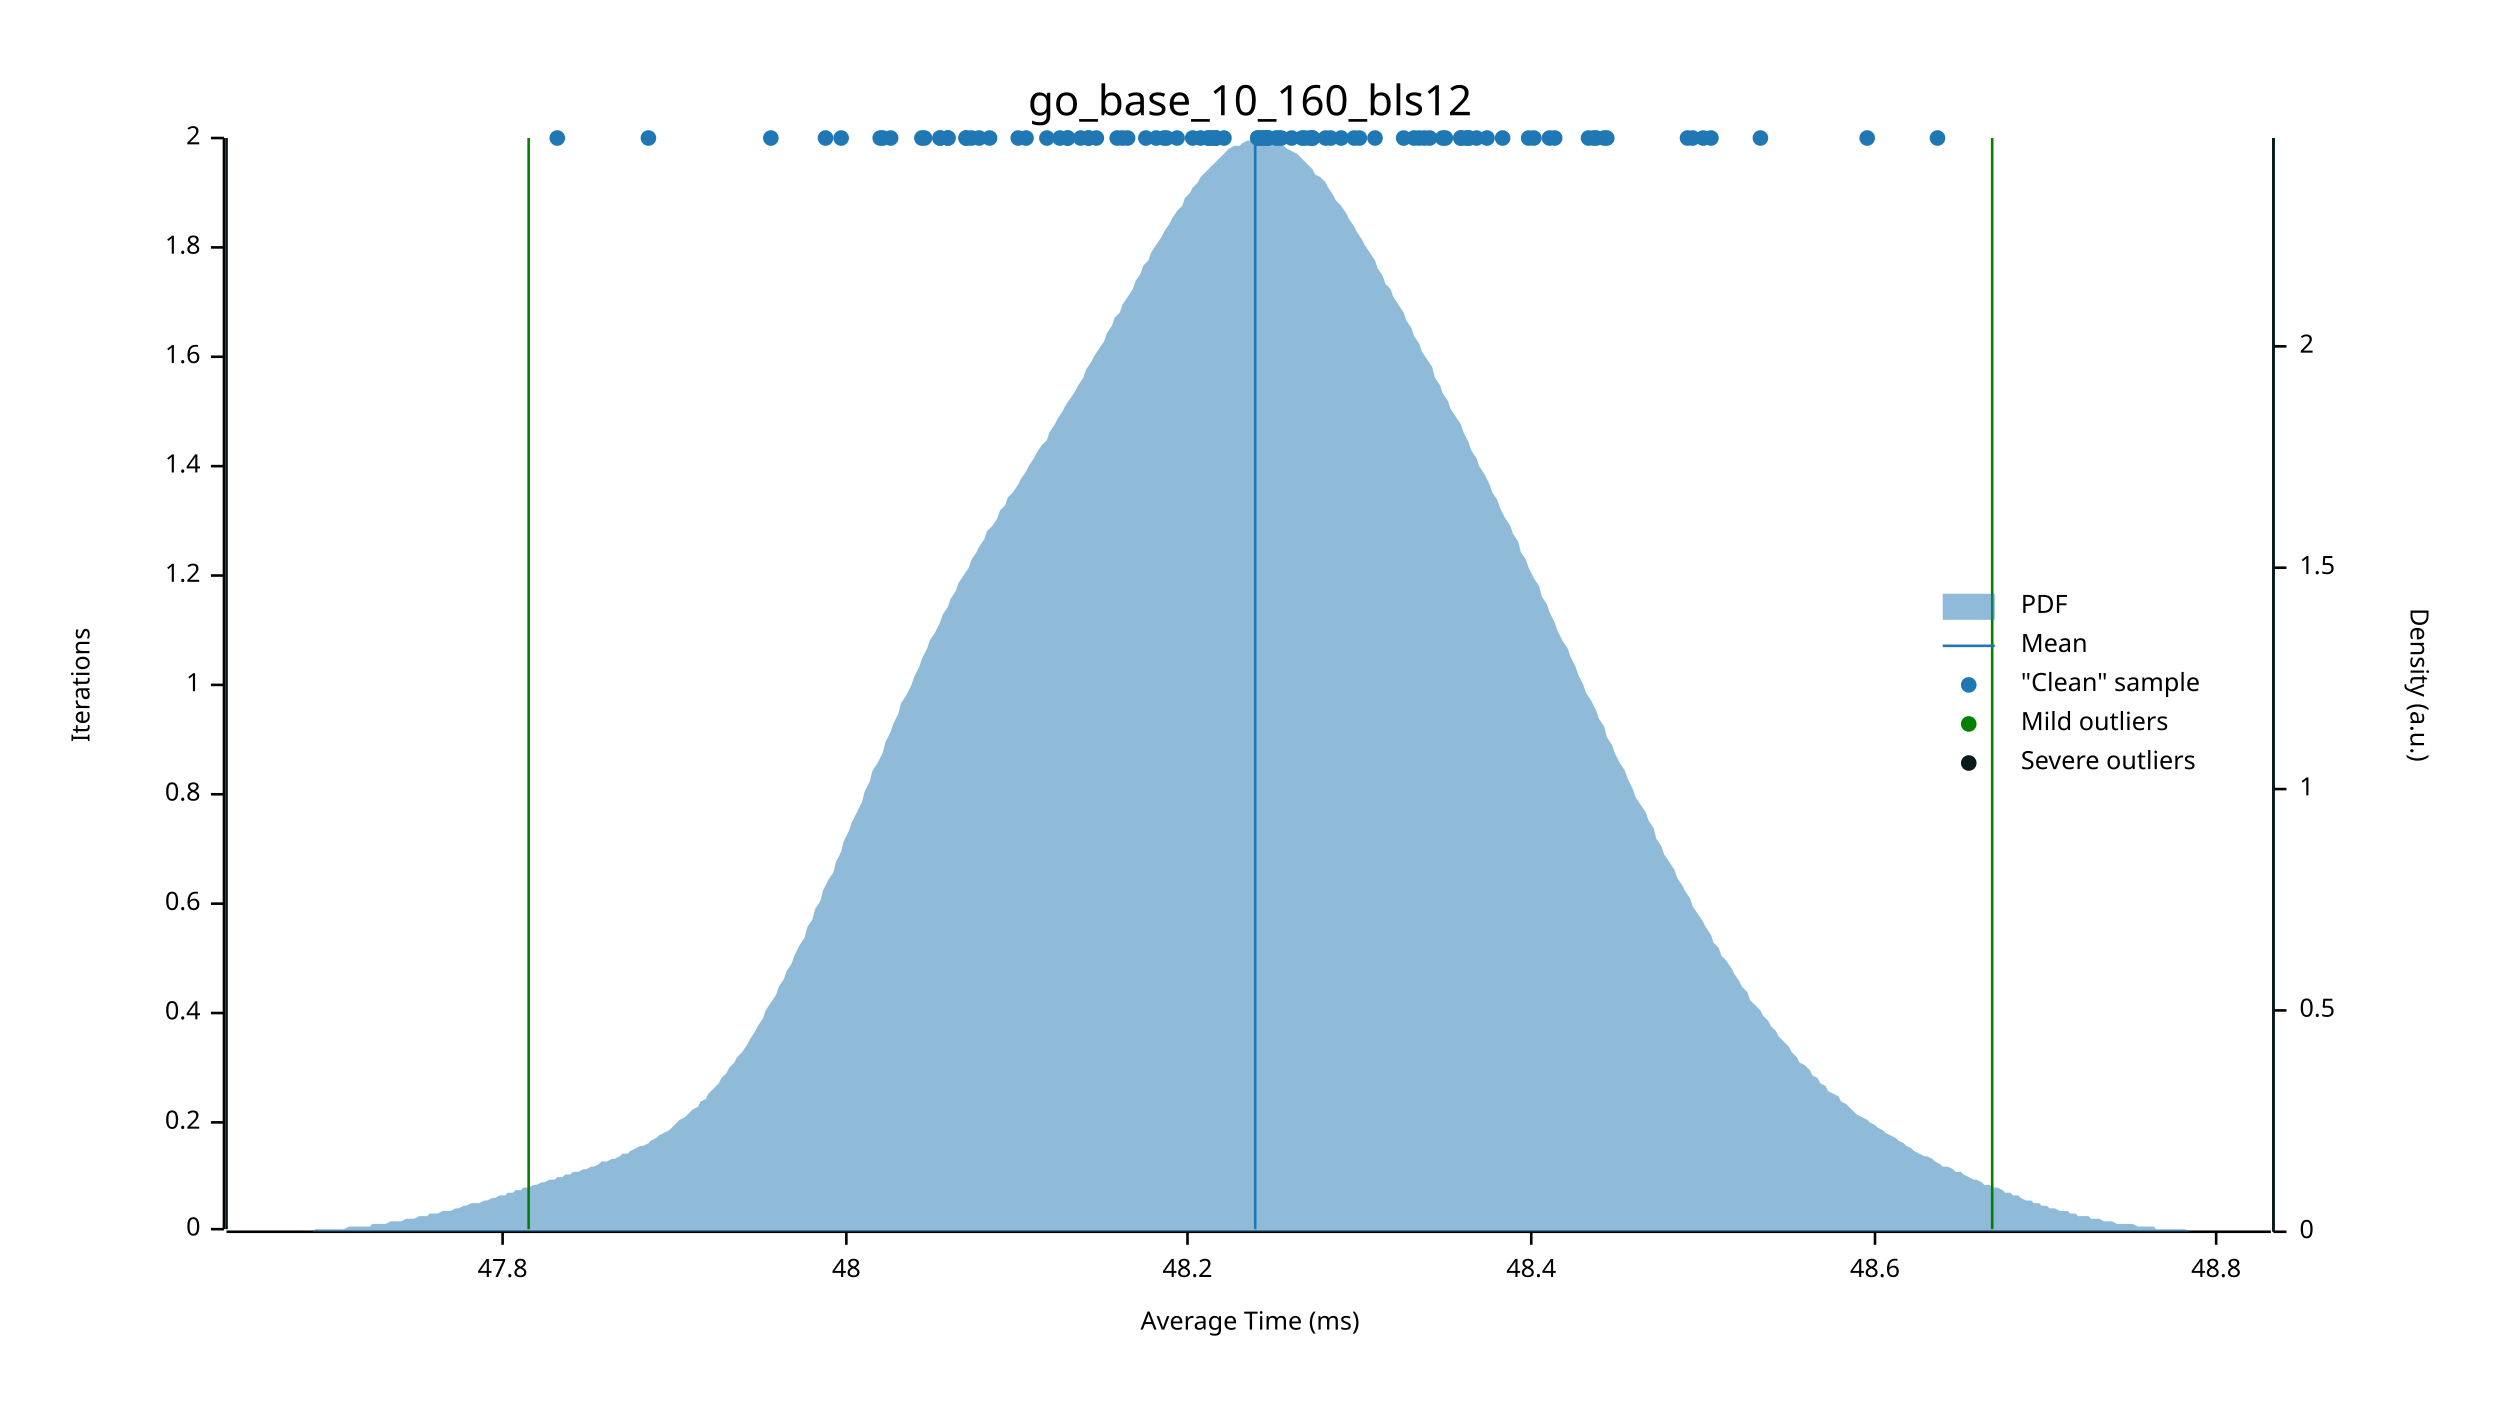
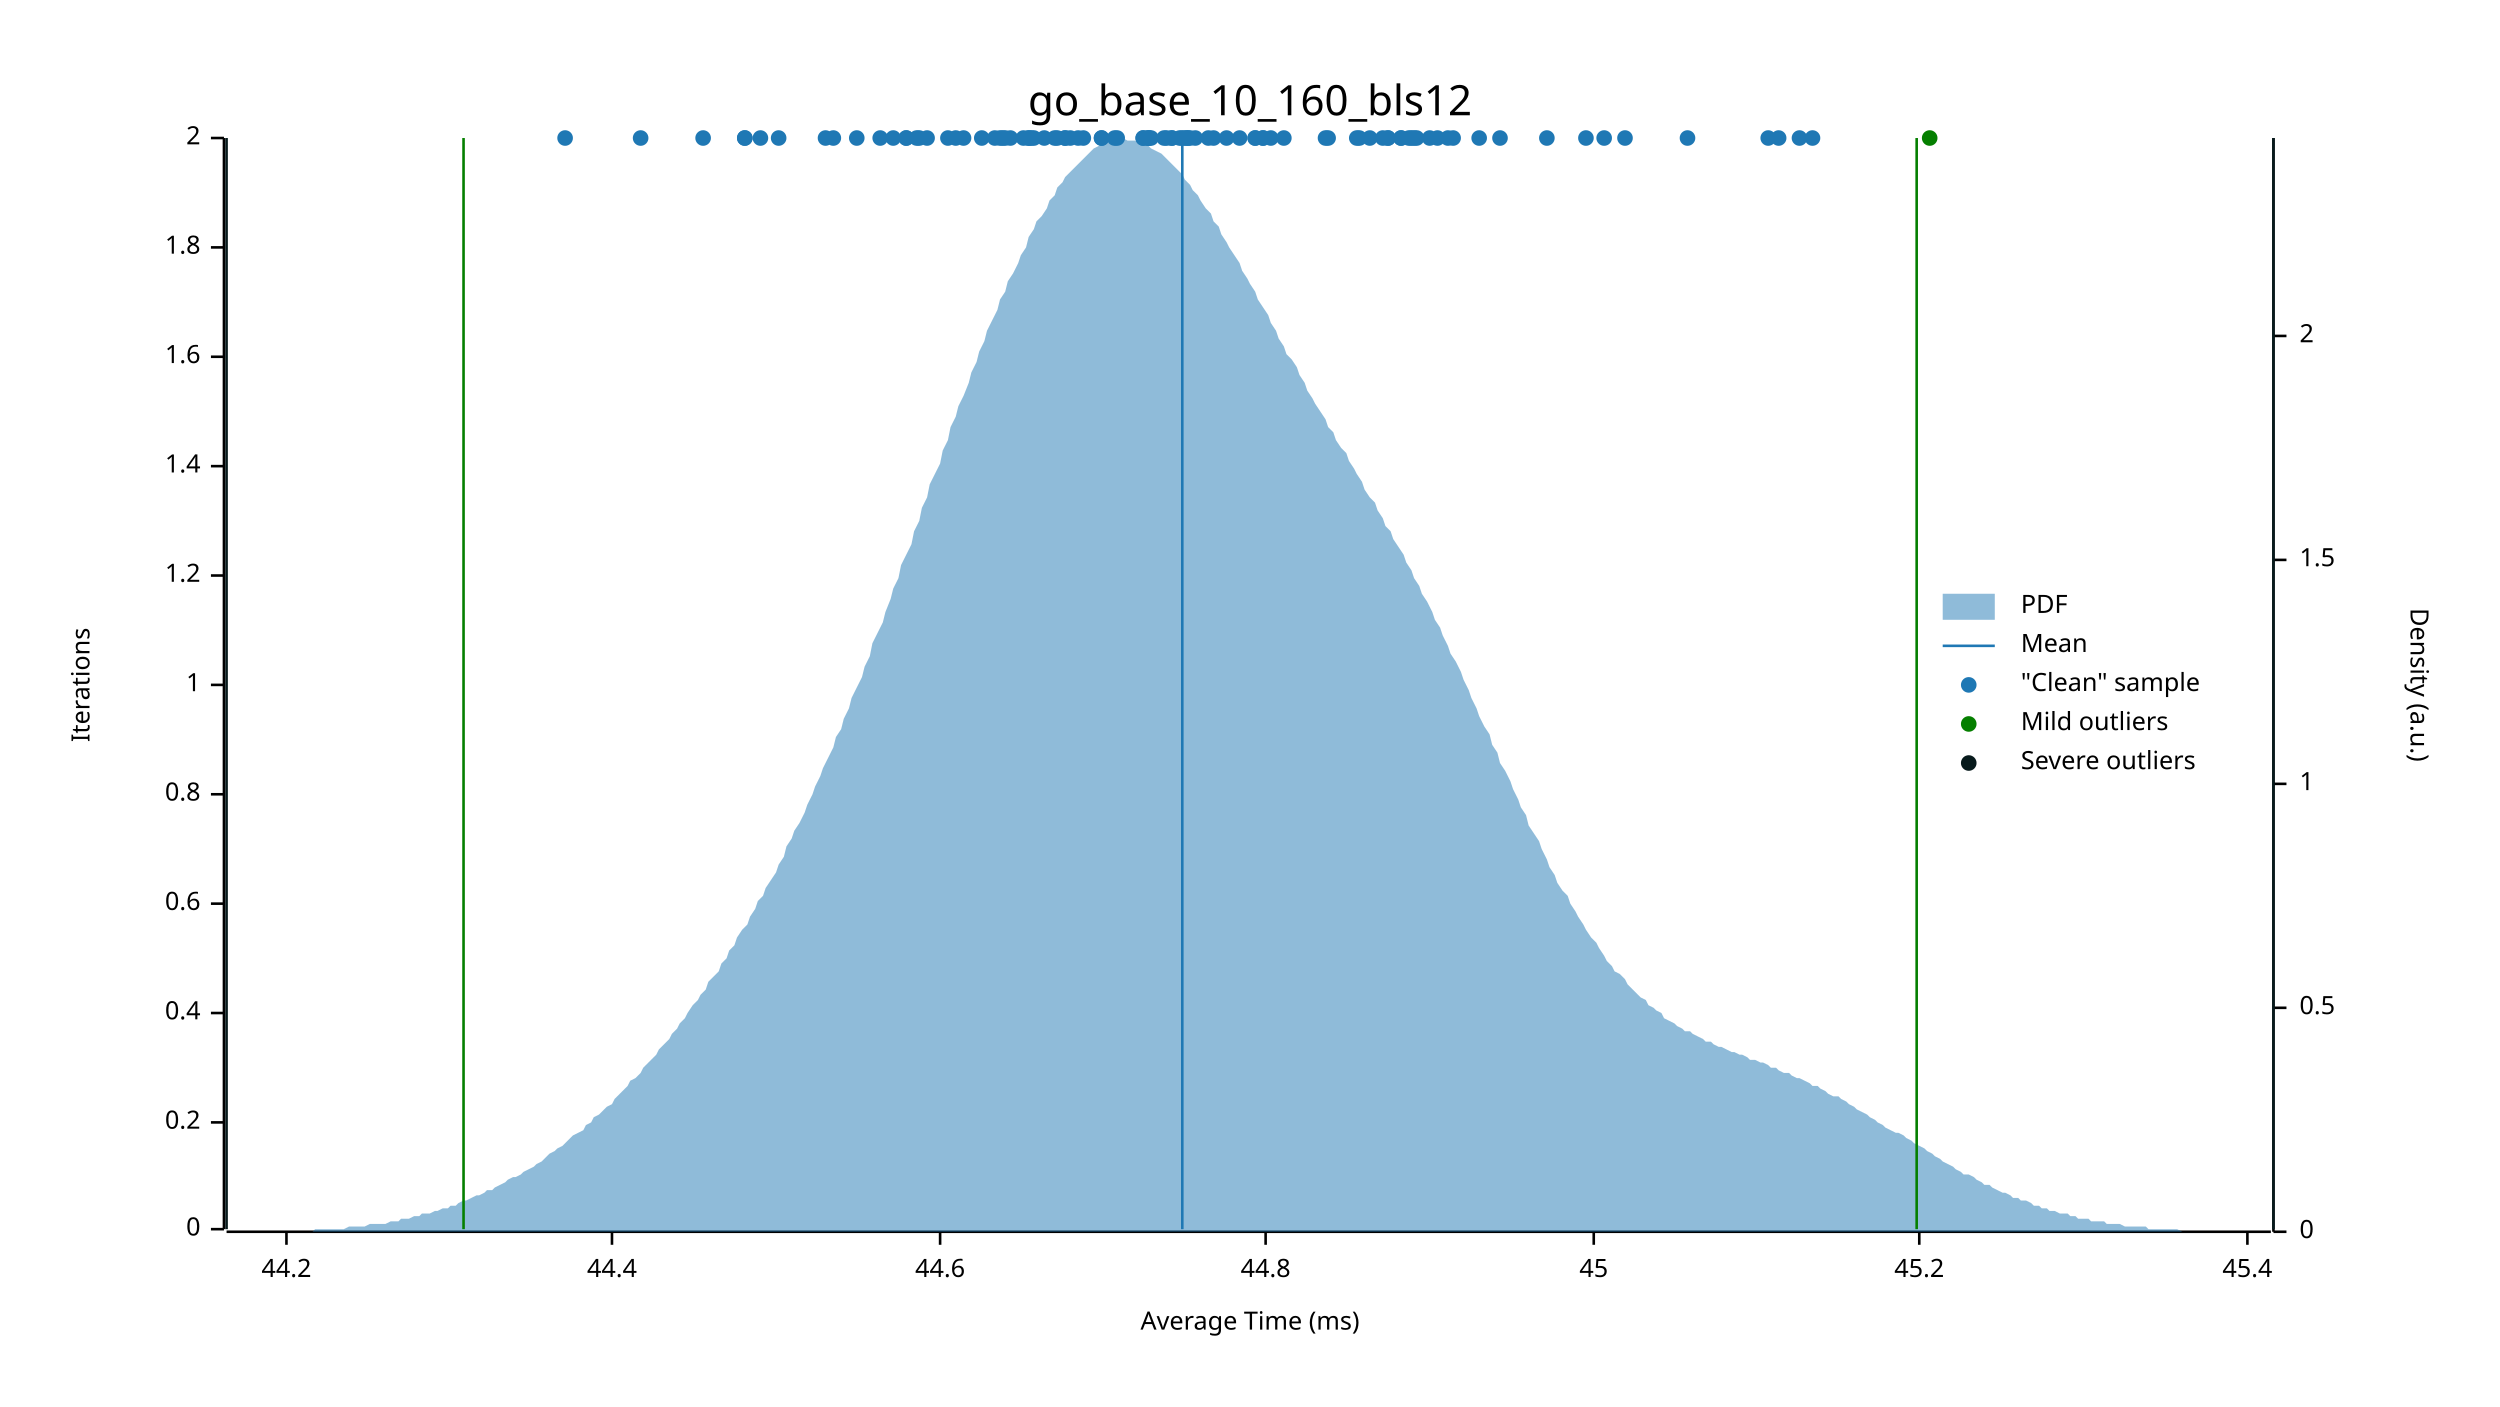
<svg xmlns="http://www.w3.org/2000/svg" width="960" height="540" viewBox="0 0 960 540">
  <text x="480" y="32" dy="0.76em" text-anchor="middle" font-family="sans-serif" font-size="16.129" opacity="1" fill="#000000">
go_base_10_160_bls12
</text>
  <text x="27" y="263" dy="0.76em" text-anchor="middle" font-family="sans-serif" font-size="9.677" opacity="1" fill="#000000" transform="rotate(270, 27, 263)">
Iterations
</text>
  <text x="480" y="513" dy="-0.5ex" text-anchor="middle" font-family="sans-serif" font-size="9.677" opacity="1" fill="#000000">
Average Time (ms)
</text>
  <polyline fill="none" opacity="1" stroke="#000000" stroke-width="1" points="86,53 86,472 " />
  <text x="77" y="472" dy="0.5ex" text-anchor="end" font-family="sans-serif" font-size="9.677" opacity="1" fill="#000000">
0
</text>
  <polyline fill="none" opacity="1" stroke="#000000" stroke-width="1" points="81,472 86,472 " />
  <text x="77" y="431" dy="0.5ex" text-anchor="end" font-family="sans-serif" font-size="9.677" opacity="1" fill="#000000">
0.2
</text>
  <polyline fill="none" opacity="1" stroke="#000000" stroke-width="1" points="81,431 86,431 " />
  <text x="77" y="389" dy="0.5ex" text-anchor="end" font-family="sans-serif" font-size="9.677" opacity="1" fill="#000000">
0.4
</text>
  <polyline fill="none" opacity="1" stroke="#000000" stroke-width="1" points="81,389 86,389 " />
  <text x="77" y="347" dy="0.5ex" text-anchor="end" font-family="sans-serif" font-size="9.677" opacity="1" fill="#000000">
0.6
</text>
  <polyline fill="none" opacity="1" stroke="#000000" stroke-width="1" points="81,347 86,347 " />
  <text x="77" y="305" dy="0.5ex" text-anchor="end" font-family="sans-serif" font-size="9.677" opacity="1" fill="#000000">
0.8
</text>
  <polyline fill="none" opacity="1" stroke="#000000" stroke-width="1" points="81,305 86,305 " />
  <text x="77" y="263" dy="0.5ex" text-anchor="end" font-family="sans-serif" font-size="9.677" opacity="1" fill="#000000">
1
</text>
  <polyline fill="none" opacity="1" stroke="#000000" stroke-width="1" points="81,263 86,263 " />
  <text x="77" y="221" dy="0.5ex" text-anchor="end" font-family="sans-serif" font-size="9.677" opacity="1" fill="#000000">
1.2
</text>
  <polyline fill="none" opacity="1" stroke="#000000" stroke-width="1" points="81,221 86,221 " />
  <text x="77" y="179" dy="0.5ex" text-anchor="end" font-family="sans-serif" font-size="9.677" opacity="1" fill="#000000">
1.4
</text>
  <polyline fill="none" opacity="1" stroke="#000000" stroke-width="1" points="81,179 86,179 " />
  <text x="77" y="137" dy="0.5ex" text-anchor="end" font-family="sans-serif" font-size="9.677" opacity="1" fill="#000000">
1.6
</text>
  <polyline fill="none" opacity="1" stroke="#000000" stroke-width="1" points="81,137 86,137 " />
  <text x="77" y="95" dy="0.5ex" text-anchor="end" font-family="sans-serif" font-size="9.677" opacity="1" fill="#000000">
1.8
</text>
  <polyline fill="none" opacity="1" stroke="#000000" stroke-width="1" points="81,95 86,95 " />
  <text x="77" y="53" dy="0.5ex" text-anchor="end" font-family="sans-serif" font-size="9.677" opacity="1" fill="#000000">
2
</text>
  <polyline fill="none" opacity="1" stroke="#000000" stroke-width="1" points="81,53 86,53 " />
  <polyline fill="none" opacity="1" stroke="#000000" stroke-width="1" points="87,473 872,473 " />
-   <text x="193" y="483" dy="0.76em" text-anchor="middle" font-family="sans-serif" font-size="9.677" opacity="1" fill="#000000">
- 47.8
- </text>
-   <polyline fill="none" opacity="1" stroke="#000000" stroke-width="1" points="193,473 193,478 " />
-   <text x="325" y="483" dy="0.76em" text-anchor="middle" font-family="sans-serif" font-size="9.677" opacity="1" fill="#000000">
- 48
- </text>
-   <polyline fill="none" opacity="1" stroke="#000000" stroke-width="1" points="325,473 325,478 " />
-   <text x="456" y="483" dy="0.76em" text-anchor="middle" font-family="sans-serif" font-size="9.677" opacity="1" fill="#000000">
- 48.2
- </text>
-   <polyline fill="none" opacity="1" stroke="#000000" stroke-width="1" points="456,473 456,478 " />
-   <text x="588" y="483" dy="0.76em" text-anchor="middle" font-family="sans-serif" font-size="9.677" opacity="1" fill="#000000">
- 48.4
- </text>
-   <polyline fill="none" opacity="1" stroke="#000000" stroke-width="1" points="588,473 588,478 " />
-   <text x="720" y="483" dy="0.76em" text-anchor="middle" font-family="sans-serif" font-size="9.677" opacity="1" fill="#000000">
- 48.6
- </text>
-   <polyline fill="none" opacity="1" stroke="#000000" stroke-width="1" points="720,473 720,478 " />
-   <text x="851" y="483" dy="0.76em" text-anchor="middle" font-family="sans-serif" font-size="9.677" opacity="1" fill="#000000">
- 48.8
- </text>
-   <polyline fill="none" opacity="1" stroke="#000000" stroke-width="1" points="851,473 851,478 " />
+   <text x="110" y="483" dy="0.76em" text-anchor="middle" font-family="sans-serif" font-size="9.677" opacity="1" fill="#000000">
+ 44.2
+ </text>
+   <polyline fill="none" opacity="1" stroke="#000000" stroke-width="1" points="110,473 110,478 " />
+   <text x="235" y="483" dy="0.76em" text-anchor="middle" font-family="sans-serif" font-size="9.677" opacity="1" fill="#000000">
+ 44.4
+ </text>
+   <polyline fill="none" opacity="1" stroke="#000000" stroke-width="1" points="235,473 235,478 " />
+   <text x="361" y="483" dy="0.76em" text-anchor="middle" font-family="sans-serif" font-size="9.677" opacity="1" fill="#000000">
+ 44.6
+ </text>
+   <polyline fill="none" opacity="1" stroke="#000000" stroke-width="1" points="361,473 361,478 " />
+   <text x="486" y="483" dy="0.76em" text-anchor="middle" font-family="sans-serif" font-size="9.677" opacity="1" fill="#000000">
+ 44.8
+ </text>
+   <polyline fill="none" opacity="1" stroke="#000000" stroke-width="1" points="486,473 486,478 " />
+   <text x="612" y="483" dy="0.76em" text-anchor="middle" font-family="sans-serif" font-size="9.677" opacity="1" fill="#000000">
+ 45
+ </text>
+   <polyline fill="none" opacity="1" stroke="#000000" stroke-width="1" points="612,473 612,478 " />
+   <text x="737" y="483" dy="0.76em" text-anchor="middle" font-family="sans-serif" font-size="9.677" opacity="1" fill="#000000">
+ 45.2
+ </text>
+   <polyline fill="none" opacity="1" stroke="#000000" stroke-width="1" points="737,473 737,478 " />
+   <text x="863" y="483" dy="0.76em" text-anchor="middle" font-family="sans-serif" font-size="9.677" opacity="1" fill="#000000">
+ 45.4
+ </text>
+   <polyline fill="none" opacity="1" stroke="#000000" stroke-width="1" points="863,473 863,478 " />
  <text x="933" y="263" dy="0.76em" text-anchor="middle" font-family="sans-serif" font-size="9.677" opacity="1" fill="#000000" transform="rotate(90, 933, 263)">
Density (a.u.)
</text>
  <polyline fill="none" opacity="1" stroke="#000000" stroke-width="1" points="873,53 873,473 " />
  <text x="883" y="473" dy="0.5ex" text-anchor="start" font-family="sans-serif" font-size="9.677" opacity="1" fill="#000000">
0
</text>
  <polyline fill="none" opacity="1" stroke="#000000" stroke-width="1" points="873,473 878,473 " />
-   <text x="883" y="388" dy="0.5ex" text-anchor="start" font-family="sans-serif" font-size="9.677" opacity="1" fill="#000000">
+   <text x="883" y="387" dy="0.5ex" text-anchor="start" font-family="sans-serif" font-size="9.677" opacity="1" fill="#000000">
0.5
</text>
-   <polyline fill="none" opacity="1" stroke="#000000" stroke-width="1" points="873,388 878,388 " />
-   <text x="883" y="303" dy="0.5ex" text-anchor="start" font-family="sans-serif" font-size="9.677" opacity="1" fill="#000000">
+   <polyline fill="none" opacity="1" stroke="#000000" stroke-width="1" points="873,387 878,387 " />
+   <text x="883" y="301" dy="0.5ex" text-anchor="start" font-family="sans-serif" font-size="9.677" opacity="1" fill="#000000">
1
</text>
-   <polyline fill="none" opacity="1" stroke="#000000" stroke-width="1" points="873,303 878,303 " />
-   <text x="883" y="218" dy="0.5ex" text-anchor="start" font-family="sans-serif" font-size="9.677" opacity="1" fill="#000000">
+   <polyline fill="none" opacity="1" stroke="#000000" stroke-width="1" points="873,301 878,301 " />
+   <text x="883" y="215" dy="0.5ex" text-anchor="start" font-family="sans-serif" font-size="9.677" opacity="1" fill="#000000">
1.5
</text>
-   <polyline fill="none" opacity="1" stroke="#000000" stroke-width="1" points="873,218 878,218 " />
-   <text x="883" y="133" dy="0.5ex" text-anchor="start" font-family="sans-serif" font-size="9.677" opacity="1" fill="#000000">
+   <polyline fill="none" opacity="1" stroke="#000000" stroke-width="1" points="873,215 878,215 " />
+   <text x="883" y="129" dy="0.5ex" text-anchor="start" font-family="sans-serif" font-size="9.677" opacity="1" fill="#000000">
2
</text>
-   <polyline fill="none" opacity="1" stroke="#000000" stroke-width="1" points="873,133 878,133 " />
-   <polygon opacity="0.5" fill="#1F78B4" points="87,473 88,473 90,473 91,473 93,473 94,473 96,473 98,473 99,473 101,473 102,473 104,473 105,473 107,473 109,473 110,473 112,473 113,473 115,473 116,473 118,473 120,473 121,472 123,472 124,472 126,472 127,472 129,472 131,472 132,472 134,471 135,471 137,471 138,471 140,471 142,471 143,470 145,470 146,470 148,470 150,469 151,469 153,469 154,469 156,468 157,468 159,468 161,467 162,467 164,467 165,466 167,466 168,466 170,465 172,465 173,465 175,464 176,464 178,463 179,463 181,462 183,462 184,462 186,461 187,461 189,460 190,460 192,459 194,459 195,458 197,458 198,457 200,457 201,456 203,456 205,455 206,455 208,454 209,454 211,453 213,453 214,452 216,452 217,451 219,451 220,450 222,450 224,449 225,449 227,448 228,448 230,447 231,446 233,446 235,445 236,445 238,444 239,443 241,443 242,442 244,441 246,440 247,440 249,439 250,438 252,437 253,436 255,435 257,434 258,433 260,431 261,430 263,429 264,428 266,426 268,425 269,423 271,422 272,420 274,418 276,416 277,414 279,412 280,410 282,408 283,406 285,404 287,401 288,399 290,396 291,394 293,391 294,388 296,385 298,382 299,379 301,376 302,373 304,370 305,367 307,363 309,360 310,356 312,353 313,349 315,346 316,342 318,338 320,335 321,331 323,327 324,323 326,319 327,316 329,312 331,308 332,304 334,300 335,296 337,293 339,289 340,285 342,281 343,278 345,274 346,270 348,267 350,263 351,260 353,256 354,253 356,249 357,246 359,243 361,239 362,236 364,233 365,230 367,227 368,224 370,221 372,218 373,215 375,212 376,210 378,207 379,204 381,202 383,199 384,196 386,194 387,191 389,189 391,186 392,184 394,181 395,179 397,176 398,174 400,171 402,169 403,166 405,163 406,161 408,158 409,156 411,153 413,150 414,148 416,145 417,142 419,139 420,137 422,134 424,131 425,128 427,125 428,122 430,120 431,117 433,114 435,111 436,108 438,105 439,102 441,100 442,97 444,94 446,91 447,89 449,86 450,84 452,81 454,79 455,76 457,74 458,72 460,70 461,68 463,66 465,64 466,63 468,61 469,60 471,58 472,57 474,56 476,56 477,55 479,54 480,54 482,54 483,53 485,54 487,54 488,54 490,55 491,55 493,56 494,57 496,58 498,59 499,60 501,62 502,63 504,65 505,67 507,68 509,70 510,72 512,75 513,77 515,79 517,82 518,84 520,87 521,89 523,92 524,94 526,97 528,100 529,103 531,106 532,109 534,111 535,114 537,117 539,120 540,123 542,126 543,129 545,132 546,135 548,138 550,141 551,145 553,148 554,151 556,154 557,157 559,160 561,163 562,166 564,170 565,173 567,176 568,179 570,182 572,186 573,189 575,192 576,195 578,199 580,202 581,205 583,208 584,212 586,215 587,218 589,222 591,225 592,229 594,232 595,235 597,239 598,242 600,246 602,249 603,252 605,256 606,259 608,263 609,266 611,269 613,273 614,276 616,279 617,283 619,286 620,289 622,293 624,296 625,299 627,303 628,306 630,309 632,312 633,315 635,318 636,322 638,325 639,328 641,331 643,334 644,337 646,340 647,342 649,345 650,348 652,351 654,354 655,356 657,359 658,362 660,364 661,367 663,369 665,372 666,374 668,377 669,379 671,381 672,384 674,386 676,388 677,390 679,392 680,394 682,396 683,398 685,400 687,402 688,404 690,406 691,408 693,409 695,411 696,413 698,414 699,416 701,417 702,419 704,420 706,421 707,423 709,424 710,425 712,427 713,428 715,429 717,430 718,431 720,432 721,433 723,434 724,435 726,436 728,437 729,438 731,439 732,440 734,441 735,442 737,443 739,444 740,444 742,445 743,446 745,447 746,448 748,448 750,449 751,450 753,450 754,451 756,452 758,453 759,453 761,454 762,455 764,455 765,456 767,456 769,457 770,458 772,458 773,459 775,459 776,460 778,461 780,461 781,462 783,462 784,463 786,463 787,464 789,464 791,465 792,465 794,465 795,466 797,466 798,467 800,467 802,467 803,468 805,468 806,468 808,469 809,469 811,469 813,470 814,470 816,470 817,470 819,470 821,471 822,471 824,471 825,471 827,471 828,472 830,472 832,472 833,472 835,472 836,472 838,472 839,472 841,473 843,473 844,473 846,473 847,473 849,473 850,473 852,473 854,473 855,473 857,473 858,473 860,473 861,473 863,473 865,473 866,473 868,473 869,473 871,473 873,473 873,473 87,473 " />
-   <polyline fill="none" opacity="1" stroke="#1F78B4" stroke-width="1" points="482,472 482,53 " />
-   <polyline fill="none" opacity="1" stroke="#057F00" stroke-width="1" points="203,472 203,53 " />
-   <polyline fill="none" opacity="1" stroke="#057F00" stroke-width="1" points="765,472 765,53 " />
+   <polyline fill="none" opacity="1" stroke="#000000" stroke-width="1" points="873,129 878,129 " />
+   <polygon opacity="0.5" fill="#1F78B4" points="87,473 88,473 90,473 91,473 93,473 94,473 96,473 98,473 99,473 101,473 102,473 104,473 105,473 107,473 109,473 110,473 112,473 113,473 115,473 116,473 118,473 120,473 121,472 123,472 124,472 126,472 127,472 129,472 131,472 132,472 134,471 135,471 137,471 138,471 140,471 142,470 143,470 145,470 146,470 148,470 150,469 151,469 153,469 154,468 156,468 157,468 159,467 161,467 162,466 164,466 165,466 167,465 168,465 170,464 172,464 173,463 175,463 176,462 178,461 179,461 181,460 183,459 184,459 186,458 187,457 189,457 190,456 192,455 194,454 195,453 197,452 198,452 200,451 201,450 203,449 205,448 206,447 208,446 209,445 211,443 213,442 214,441 216,440 217,439 219,437 220,436 222,435 224,434 225,432 227,431 228,429 230,428 231,427 233,425 235,424 236,422 238,420 239,419 241,417 242,415 244,414 246,412 247,410 249,408 250,407 252,405 253,403 255,401 257,399 258,397 260,395 261,393 263,391 264,389 266,386 268,384 269,382 271,380 272,377 274,375 276,373 277,370 279,368 280,365 282,363 283,360 285,357 287,355 288,352 290,349 291,346 293,344 294,341 296,338 298,335 299,332 301,329 302,325 304,322 305,319 307,316 309,312 310,309 312,305 313,302 315,298 316,295 318,291 320,287 321,283 323,280 324,276 326,272 327,268 329,264 331,260 332,256 334,252 335,247 337,243 339,239 340,235 342,230 343,226 345,222 346,217 348,213 350,209 351,204 353,200 354,195 356,191 357,186 359,182 361,178 362,173 364,169 365,164 367,160 368,156 370,152 372,147 373,143 375,139 376,135 378,131 379,127 381,123 383,119 384,115 386,112 387,108 389,105 391,101 392,98 394,95 395,91 397,88 398,85 400,83 402,80 403,77 405,75 406,72 408,70 409,68 411,66 413,64 414,63 416,61 417,60 419,58 420,57 422,56 424,55 425,55 427,54 428,54 430,54 431,53 433,54 435,54 436,54 438,55 439,55 441,56 442,57 444,58 446,59 447,60 449,62 450,63 452,65 454,67 455,69 457,71 458,73 460,75 461,77 463,80 465,82 466,85 468,87 469,90 471,93 472,95 474,98 476,101 477,104 479,107 480,109 482,112 483,115 485,118 487,121 488,124 490,127 491,130 493,133 494,136 496,138 498,141 499,144 501,147 502,150 504,153 505,155 507,158 509,161 510,164 512,166 513,169 515,172 517,174 518,177 520,180 521,182 523,185 524,188 526,191 528,193 529,196 531,199 532,202 534,204 535,207 537,210 539,213 540,216 542,219 543,222 545,225 546,228 548,231 550,235 551,238 553,241 554,244 556,248 557,251 559,254 561,258 562,261 564,265 565,268 567,272 568,275 570,279 572,282 573,286 575,289 576,293 578,296 580,300 581,303 583,307 584,310 586,313 587,317 589,320 591,323 592,326 594,330 595,333 597,336 598,339 600,342 602,344 603,347 605,350 606,352 608,355 609,357 611,360 613,362 614,364 616,367 617,369 619,371 620,373 622,374 624,376 625,378 627,380 628,381 630,383 632,384 633,386 635,387 636,388 638,389 639,391 641,392 643,393 644,394 646,395 647,396 649,396 650,397 652,398 654,399 655,400 657,400 658,401 660,402 661,402 663,403 665,404 666,404 668,405 669,405 671,406 672,407 674,407 676,408 677,408 679,409 680,410 682,410 683,411 685,412 687,412 688,413 690,414 691,414 693,415 695,416 696,417 698,417 699,418 701,419 702,420 704,421 706,421 707,422 709,423 710,424 712,425 713,426 715,427 717,428 718,429 720,430 721,431 723,432 724,433 726,434 728,435 729,435 731,436 732,437 734,438 735,439 737,440 739,441 740,442 742,443 743,444 745,445 746,446 748,447 750,448 751,449 753,450 754,451 756,451 758,452 759,453 761,454 762,455 764,455 765,456 767,457 769,458 770,458 772,459 773,460 775,460 776,461 778,461 780,462 781,463 783,463 784,464 786,464 787,465 789,465 791,466 792,466 794,466 795,467 797,467 798,468 800,468 802,468 803,469 805,469 806,469 808,469 809,470 811,470 813,470 814,470 816,471 817,471 819,471 821,471 822,471 824,471 825,472 827,472 828,472 830,472 832,472 833,472 835,472 836,472 838,473 839,473 841,473 843,473 844,473 846,473 847,473 849,473 850,473 852,473 854,473 855,473 857,473 858,473 860,473 861,473 863,473 865,473 866,473 868,473 869,473 871,473 873,473 873,473 87,473 " />
+   <polyline fill="none" opacity="1" stroke="#1F78B4" stroke-width="1" points="454,472 454,53 " />
+   <polyline fill="none" opacity="1" stroke="#057F00" stroke-width="1" points="178,472 178,53 " />
+   <polyline fill="none" opacity="1" stroke="#057F00" stroke-width="1" points="736,472 736,53 " />
  <polyline fill="none" opacity="1" stroke="#071A1C" stroke-width="1" points="87,472 87,53 " />
  <polyline fill="none" opacity="1" stroke="#071A1C" stroke-width="1" points="873,472 873,53 " />
-   <circle cx="744" cy="53" r="3" opacity="1" fill="#1F78B4" stroke="none" stroke-width="1" />
-   <circle cx="503" cy="53" r="3" opacity="1" fill="#1F78B4" stroke="none" stroke-width="1" />
-   <circle cx="563" cy="53" r="3" opacity="1" fill="#1F78B4" stroke="none" stroke-width="1" />
+   <circle cx="696" cy="53" r="3" opacity="1" fill="#1F78B4" stroke="none" stroke-width="1" />
+   <circle cx="384" cy="53" r="3" opacity="1" fill="#1F78B4" stroke="none" stroke-width="1" />
+   <circle cx="648" cy="53" r="3" opacity="1" fill="#1F78B4" stroke="none" stroke-width="1" />
+   <circle cx="576" cy="53" r="3" opacity="1" fill="#1F78B4" stroke="none" stroke-width="1" />
+   <circle cx="453" cy="53" r="3" opacity="1" fill="#1F78B4" stroke="none" stroke-width="1" />
+   <circle cx="482" cy="53" r="3" opacity="1" fill="#1F78B4" stroke="none" stroke-width="1" />
+   <circle cx="543" cy="53" r="3" opacity="1" fill="#1F78B4" stroke="none" stroke-width="1" />
+   <circle cx="455" cy="53" r="3" opacity="1" fill="#1F78B4" stroke="none" stroke-width="1" />
+   <circle cx="356" cy="53" r="3" opacity="1" fill="#1F78B4" stroke="none" stroke-width="1" />
+   <circle cx="441" cy="53" r="3" opacity="1" fill="#1F78B4" stroke="none" stroke-width="1" />
+   <circle cx="270" cy="53" r="3" opacity="1" fill="#1F78B4" stroke="none" stroke-width="1" />
+   <circle cx="454" cy="53" r="3" opacity="1" fill="#1F78B4" stroke="none" stroke-width="1" />
+   <circle cx="568" cy="53" r="3" opacity="1" fill="#1F78B4" stroke="none" stroke-width="1" />
+   <circle cx="423" cy="53" r="3" opacity="1" fill="#1F78B4" stroke="none" stroke-width="1" />
+   <circle cx="395" cy="53" r="3" opacity="1" fill="#1F78B4" stroke="none" stroke-width="1" />
+   <circle cx="382" cy="53" r="3" opacity="1" fill="#1F78B4" stroke="none" stroke-width="1" />
+   <circle cx="320" cy="53" r="3" opacity="1" fill="#1F78B4" stroke="none" stroke-width="1" />
+   <circle cx="411" cy="53" r="3" opacity="1" fill="#1F78B4" stroke="none" stroke-width="1" />
+   <circle cx="386" cy="53" r="3" opacity="1" fill="#1F78B4" stroke="none" stroke-width="1" />
+   <circle cx="485" cy="53" r="3" opacity="1" fill="#1F78B4" stroke="none" stroke-width="1" />
+   <circle cx="464" cy="53" r="3" opacity="1" fill="#1F78B4" stroke="none" stroke-width="1" />
+   <circle cx="439" cy="53" r="3" opacity="1" fill="#1F78B4" stroke="none" stroke-width="1" />
+   <circle cx="624" cy="53" r="3" opacity="1" fill="#1F78B4" stroke="none" stroke-width="1" />
+   <circle cx="521" cy="53" r="3" opacity="1" fill="#1F78B4" stroke="none" stroke-width="1" />
+   <circle cx="482" cy="53" r="3" opacity="1" fill="#1F78B4" stroke="none" stroke-width="1" />
+   <circle cx="395" cy="53" r="3" opacity="1" fill="#1F78B4" stroke="none" stroke-width="1" />
+   <circle cx="317" cy="53" r="3" opacity="1" fill="#1F78B4" stroke="none" stroke-width="1" />
+   <circle cx="364" cy="53" r="3" opacity="1" fill="#1F78B4" stroke="none" stroke-width="1" />
+   <circle cx="393" cy="53" r="3" opacity="1" fill="#1F78B4" stroke="none" stroke-width="1" />
+   <circle cx="533" cy="53" r="3" opacity="1" fill="#1F78B4" stroke="none" stroke-width="1" />
+   <circle cx="299" cy="53" r="3" opacity="1" fill="#1F78B4" stroke="none" stroke-width="1" />
+   <circle cx="556" cy="53" r="3" opacity="1" fill="#1F78B4" stroke="none" stroke-width="1" />
+   <circle cx="292" cy="53" r="3" opacity="1" fill="#1F78B4" stroke="none" stroke-width="1" />
+   <circle cx="396" cy="53" r="3" opacity="1" fill="#1F78B4" stroke="none" stroke-width="1" />
+   <circle cx="246" cy="53" r="3" opacity="1" fill="#1F78B4" stroke="none" stroke-width="1" />
+   <circle cx="522" cy="53" r="3" opacity="1" fill="#1F78B4" stroke="none" stroke-width="1" />
+   <circle cx="370" cy="53" r="3" opacity="1" fill="#1F78B4" stroke="none" stroke-width="1" />
+   <circle cx="353" cy="53" r="3" opacity="1" fill="#1F78B4" stroke="none" stroke-width="1" />
+   <circle cx="367" cy="53" r="3" opacity="1" fill="#1F78B4" stroke="none" stroke-width="1" />
+   <circle cx="414" cy="53" r="3" opacity="1" fill="#1F78B4" stroke="none" stroke-width="1" />
+   <circle cx="429" cy="53" r="3" opacity="1" fill="#1F78B4" stroke="none" stroke-width="1" />
+   <circle cx="409" cy="53" r="3" opacity="1" fill="#1F78B4" stroke="none" stroke-width="1" />
+   <circle cx="286" cy="53" r="3" opacity="1" fill="#1F78B4" stroke="none" stroke-width="1" />
+   <circle cx="493" cy="53" r="3" opacity="1" fill="#1F78B4" stroke="none" stroke-width="1" />
+   <circle cx="428" cy="53" r="3" opacity="1" fill="#1F78B4" stroke="none" stroke-width="1" />
+   <circle cx="338" cy="53" r="3" opacity="1" fill="#1F78B4" stroke="none" stroke-width="1" />
+   <circle cx="423" cy="53" r="3" opacity="1" fill="#1F78B4" stroke="none" stroke-width="1" />
+   <circle cx="485" cy="53" r="3" opacity="1" fill="#1F78B4" stroke="none" stroke-width="1" />
+   <circle cx="679" cy="53" r="3" opacity="1" fill="#1F78B4" stroke="none" stroke-width="1" />
+   <circle cx="377" cy="53" r="3" opacity="1" fill="#1F78B4" stroke="none" stroke-width="1" />
+   <circle cx="348" cy="53" r="3" opacity="1" fill="#1F78B4" stroke="none" stroke-width="1" />
+   <circle cx="533" cy="53" r="3" opacity="1" fill="#1F78B4" stroke="none" stroke-width="1" />
+   <circle cx="439" cy="53" r="3" opacity="1" fill="#1F78B4" stroke="none" stroke-width="1" />
+   <circle cx="609" cy="53" r="3" opacity="1" fill="#1F78B4" stroke="none" stroke-width="1" />
+   <circle cx="549" cy="53" r="3" opacity="1" fill="#1F78B4" stroke="none" stroke-width="1" />
+   <circle cx="538" cy="53" r="3" opacity="1" fill="#1F78B4" stroke="none" stroke-width="1" />
+   <circle cx="616" cy="53" r="3" opacity="1" fill="#1F78B4" stroke="none" stroke-width="1" />
+   <circle cx="442" cy="53" r="3" opacity="1" fill="#1F78B4" stroke="none" stroke-width="1" />
+   <circle cx="510" cy="53" r="3" opacity="1" fill="#1F78B4" stroke="none" stroke-width="1" />
+   <circle cx="441" cy="53" r="3" opacity="1" fill="#1F78B4" stroke="none" stroke-width="1" />
+   <circle cx="542" cy="53" r="3" opacity="1" fill="#1F78B4" stroke="none" stroke-width="1" />
+   <circle cx="459" cy="53" r="3" opacity="1" fill="#1F78B4" stroke="none" stroke-width="1" />
+   <circle cx="441" cy="53" r="3" opacity="1" fill="#1F78B4" stroke="none" stroke-width="1" />
+   <circle cx="286" cy="53" r="3" opacity="1" fill="#1F78B4" stroke="none" stroke-width="1" />
+   <circle cx="531" cy="53" r="3" opacity="1" fill="#1F78B4" stroke="none" stroke-width="1" />
+   <circle cx="450" cy="53" r="3" opacity="1" fill="#1F78B4" stroke="none" stroke-width="1" />
+   <circle cx="343" cy="53" r="3" opacity="1" fill="#1F78B4" stroke="none" stroke-width="1" />
+   <circle cx="450" cy="53" r="3" opacity="1" fill="#1F78B4" stroke="none" stroke-width="1" />
+   <circle cx="488" cy="53" r="3" opacity="1" fill="#1F78B4" stroke="none" stroke-width="1" />
+   <circle cx="538" cy="53" r="3" opacity="1" fill="#1F78B4" stroke="none" stroke-width="1" />
+   <circle cx="558" cy="53" r="3" opacity="1" fill="#1F78B4" stroke="none" stroke-width="1" />
+   <circle cx="406" cy="53" r="3" opacity="1" fill="#1F78B4" stroke="none" stroke-width="1" />
+   <circle cx="405" cy="53" r="3" opacity="1" fill="#1F78B4" stroke="none" stroke-width="1" />
+   <circle cx="416" cy="53" r="3" opacity="1" fill="#1F78B4" stroke="none" stroke-width="1" />
+   <circle cx="447" cy="53" r="3" opacity="1" fill="#1F78B4" stroke="none" stroke-width="1" />
+   <circle cx="329" cy="53" r="3" opacity="1" fill="#1F78B4" stroke="none" stroke-width="1" />
+   <circle cx="385" cy="53" r="3" opacity="1" fill="#1F78B4" stroke="none" stroke-width="1" />
  <circle cx="509" cy="53" r="3" opacity="1" fill="#1F78B4" stroke="none" stroke-width="1" />
-   <circle cx="371" cy="53" r="3" opacity="1" fill="#1F78B4" stroke="none" stroke-width="1" />
-   <circle cx="429" cy="53" r="3" opacity="1" fill="#1F78B4" stroke="none" stroke-width="1" />
-   <circle cx="486" cy="53" r="3" opacity="1" fill="#1F78B4" stroke="none" stroke-width="1" />
-   <circle cx="402" cy="53" r="3" opacity="1" fill="#1F78B4" stroke="none" stroke-width="1" />
-   <circle cx="650" cy="53" r="3" opacity="1" fill="#1F78B4" stroke="none" stroke-width="1" />
-   <circle cx="444" cy="53" r="3" opacity="1" fill="#1F78B4" stroke="none" stroke-width="1" />
-   <circle cx="364" cy="53" r="3" opacity="1" fill="#1F78B4" stroke="none" stroke-width="1" />
-   <circle cx="504" cy="53" r="3" opacity="1" fill="#1F78B4" stroke="none" stroke-width="1" />
-   <circle cx="354" cy="53" r="3" opacity="1" fill="#1F78B4" stroke="none" stroke-width="1" />
-   <circle cx="418" cy="53" r="3" opacity="1" fill="#1F78B4" stroke="none" stroke-width="1" />
-   <circle cx="547" cy="53" r="3" opacity="1" fill="#1F78B4" stroke="none" stroke-width="1" />
-   <circle cx="249" cy="53" r="3" opacity="1" fill="#1F78B4" stroke="none" stroke-width="1" />
-   <circle cx="361" cy="53" r="3" opacity="1" fill="#1F78B4" stroke="none" stroke-width="1" />
-   <circle cx="338" cy="53" r="3" opacity="1" fill="#1F78B4" stroke="none" stroke-width="1" />
-   <circle cx="564" cy="53" r="3" opacity="1" fill="#1F78B4" stroke="none" stroke-width="1" />
-   <circle cx="500" cy="53" r="3" opacity="1" fill="#1F78B4" stroke="none" stroke-width="1" />
-   <circle cx="610" cy="53" r="3" opacity="1" fill="#1F78B4" stroke="none" stroke-width="1" />
-   <circle cx="380" cy="53" r="3" opacity="1" fill="#1F78B4" stroke="none" stroke-width="1" />
-   <circle cx="564" cy="53" r="3" opacity="1" fill="#1F78B4" stroke="none" stroke-width="1" />
-   <circle cx="407" cy="53" r="3" opacity="1" fill="#1F78B4" stroke="none" stroke-width="1" />
-   <circle cx="528" cy="53" r="3" opacity="1" fill="#1F78B4" stroke="none" stroke-width="1" />
-   <circle cx="391" cy="53" r="3" opacity="1" fill="#1F78B4" stroke="none" stroke-width="1" />
-   <circle cx="467" cy="53" r="3" opacity="1" fill="#1F78B4" stroke="none" stroke-width="1" />
-   <circle cx="465" cy="53" r="3" opacity="1" fill="#1F78B4" stroke="none" stroke-width="1" />
-   <circle cx="485" cy="53" r="3" opacity="1" fill="#1F78B4" stroke="none" stroke-width="1" />
-   <circle cx="296" cy="53" r="3" opacity="1" fill="#1F78B4" stroke="none" stroke-width="1" />
-   <circle cx="597" cy="53" r="3" opacity="1" fill="#1F78B4" stroke="none" stroke-width="1" />
-   <circle cx="555" cy="53" r="3" opacity="1" fill="#1F78B4" stroke="none" stroke-width="1" />
-   <circle cx="467" cy="53" r="3" opacity="1" fill="#1F78B4" stroke="none" stroke-width="1" />
-   <circle cx="520" cy="53" r="3" opacity="1" fill="#1F78B4" stroke="none" stroke-width="1" />
-   <circle cx="612" cy="53" r="3" opacity="1" fill="#1F78B4" stroke="none" stroke-width="1" />
-   <circle cx="501" cy="53" r="3" opacity="1" fill="#1F78B4" stroke="none" stroke-width="1" />
-   <circle cx="648" cy="53" r="3" opacity="1" fill="#1F78B4" stroke="none" stroke-width="1" />
-   <circle cx="522" cy="53" r="3" opacity="1" fill="#1F78B4" stroke="none" stroke-width="1" />
-   <circle cx="539" cy="53" r="3" opacity="1" fill="#1F78B4" stroke="none" stroke-width="1" />
-   <circle cx="589" cy="53" r="3" opacity="1" fill="#1F78B4" stroke="none" stroke-width="1" />
-   <circle cx="561" cy="53" r="3" opacity="1" fill="#1F78B4" stroke="none" stroke-width="1" />
-   <circle cx="464" cy="53" r="3" opacity="1" fill="#1F78B4" stroke="none" stroke-width="1" />
-   <circle cx="545" cy="53" r="3" opacity="1" fill="#1F78B4" stroke="none" stroke-width="1" />
-   <circle cx="515" cy="53" r="3" opacity="1" fill="#1F78B4" stroke="none" stroke-width="1" />
-   <circle cx="595" cy="53" r="3" opacity="1" fill="#1F78B4" stroke="none" stroke-width="1" />
+   <circle cx="526" cy="53" r="3" opacity="1" fill="#1F78B4" stroke="none" stroke-width="1" />
+   <circle cx="352" cy="53" r="3" opacity="1" fill="#1F78B4" stroke="none" stroke-width="1" />
+   <circle cx="471" cy="53" r="3" opacity="1" fill="#1F78B4" stroke="none" stroke-width="1" />
+   <circle cx="683" cy="53" r="3" opacity="1" fill="#1F78B4" stroke="none" stroke-width="1" />
+   <circle cx="456" cy="53" r="3" opacity="1" fill="#1F78B4" stroke="none" stroke-width="1" />
+   <circle cx="466" cy="53" r="3" opacity="1" fill="#1F78B4" stroke="none" stroke-width="1" />
+   <circle cx="544" cy="53" r="3" opacity="1" fill="#1F78B4" stroke="none" stroke-width="1" />
+   <circle cx="541" cy="53" r="3" opacity="1" fill="#1F78B4" stroke="none" stroke-width="1" />
+   <circle cx="457" cy="53" r="3" opacity="1" fill="#1F78B4" stroke="none" stroke-width="1" />
+   <circle cx="348" cy="53" r="3" opacity="1" fill="#1F78B4" stroke="none" stroke-width="1" />
+   <circle cx="388" cy="53" r="3" opacity="1" fill="#1F78B4" stroke="none" stroke-width="1" />
+   <circle cx="397" cy="53" r="3" opacity="1" fill="#1F78B4" stroke="none" stroke-width="1" />
+   <circle cx="476" cy="53" r="3" opacity="1" fill="#1F78B4" stroke="none" stroke-width="1" />
  <circle cx="448" cy="53" r="3" opacity="1" fill="#1F78B4" stroke="none" stroke-width="1" />
-   <circle cx="571" cy="53" r="3" opacity="1" fill="#1F78B4" stroke="none" stroke-width="1" />
-   <circle cx="613" cy="53" r="3" opacity="1" fill="#1F78B4" stroke="none" stroke-width="1" />
-   <circle cx="487" cy="53" r="3" opacity="1" fill="#1F78B4" stroke="none" stroke-width="1" />
-   <circle cx="511" cy="53" r="3" opacity="1" fill="#1F78B4" stroke="none" stroke-width="1" />
-   <circle cx="431" cy="53" r="3" opacity="1" fill="#1F78B4" stroke="none" stroke-width="1" />
-   <circle cx="717" cy="53" r="3" opacity="1" fill="#1F78B4" stroke="none" stroke-width="1" />
-   <circle cx="452" cy="53" r="3" opacity="1" fill="#1F78B4" stroke="none" stroke-width="1" />
-   <circle cx="470" cy="53" r="3" opacity="1" fill="#1F78B4" stroke="none" stroke-width="1" />
-   <circle cx="549" cy="53" r="3" opacity="1" fill="#1F78B4" stroke="none" stroke-width="1" />
-   <circle cx="616" cy="53" r="3" opacity="1" fill="#1F78B4" stroke="none" stroke-width="1" />
-   <circle cx="342" cy="53" r="3" opacity="1" fill="#1F78B4" stroke="none" stroke-width="1" />
-   <circle cx="418" cy="53" r="3" opacity="1" fill="#1F78B4" stroke="none" stroke-width="1" />
-   <circle cx="554" cy="53" r="3" opacity="1" fill="#1F78B4" stroke="none" stroke-width="1" />
-   <circle cx="587" cy="53" r="3" opacity="1" fill="#1F78B4" stroke="none" stroke-width="1" />
-   <circle cx="339" cy="53" r="3" opacity="1" fill="#1F78B4" stroke="none" stroke-width="1" />
-   <circle cx="376" cy="53" r="3" opacity="1" fill="#1F78B4" stroke="none" stroke-width="1" />
-   <circle cx="483" cy="53" r="3" opacity="1" fill="#1F78B4" stroke="none" stroke-width="1" />
-   <circle cx="487" cy="53" r="3" opacity="1" fill="#1F78B4" stroke="none" stroke-width="1" />
-   <circle cx="361" cy="53" r="3" opacity="1" fill="#1F78B4" stroke="none" stroke-width="1" />
-   <circle cx="373" cy="53" r="3" opacity="1" fill="#1F78B4" stroke="none" stroke-width="1" />
-   <circle cx="440" cy="53" r="3" opacity="1" fill="#1F78B4" stroke="none" stroke-width="1" />
-   <circle cx="447" cy="53" r="3" opacity="1" fill="#1F78B4" stroke="none" stroke-width="1" />
-   <circle cx="323" cy="53" r="3" opacity="1" fill="#1F78B4" stroke="none" stroke-width="1" />
-   <circle cx="483" cy="53" r="3" opacity="1" fill="#1F78B4" stroke="none" stroke-width="1" />
-   <circle cx="676" cy="53" r="3" opacity="1" fill="#1F78B4" stroke="none" stroke-width="1" />
-   <circle cx="317" cy="53" r="3" opacity="1" fill="#1F78B4" stroke="none" stroke-width="1" />
-   <circle cx="654" cy="53" r="3" opacity="1" fill="#1F78B4" stroke="none" stroke-width="1" />
-   <circle cx="464" cy="53" r="3" opacity="1" fill="#1F78B4" stroke="none" stroke-width="1" />
-   <circle cx="617" cy="53" r="3" opacity="1" fill="#1F78B4" stroke="none" stroke-width="1" />
-   <circle cx="458" cy="53" r="3" opacity="1" fill="#1F78B4" stroke="none" stroke-width="1" />
-   <circle cx="410" cy="53" r="3" opacity="1" fill="#1F78B4" stroke="none" stroke-width="1" />
-   <circle cx="561" cy="53" r="3" opacity="1" fill="#1F78B4" stroke="none" stroke-width="1" />
-   <circle cx="657" cy="53" r="3" opacity="1" fill="#1F78B4" stroke="none" stroke-width="1" />
-   <circle cx="543" cy="53" r="3" opacity="1" fill="#1F78B4" stroke="none" stroke-width="1" />
-   <circle cx="504" cy="53" r="3" opacity="1" fill="#1F78B4" stroke="none" stroke-width="1" />
-   <circle cx="486" cy="53" r="3" opacity="1" fill="#1F78B4" stroke="none" stroke-width="1" />
-   <circle cx="491" cy="53" r="3" opacity="1" fill="#1F78B4" stroke="none" stroke-width="1" />
-   <circle cx="567" cy="53" r="3" opacity="1" fill="#1F78B4" stroke="none" stroke-width="1" />
-   <circle cx="214" cy="53" r="3" opacity="1" fill="#1F78B4" stroke="none" stroke-width="1" />
-   <circle cx="433" cy="53" r="3" opacity="1" fill="#1F78B4" stroke="none" stroke-width="1" />
-   <circle cx="461" cy="53" r="3" opacity="1" fill="#1F78B4" stroke="none" stroke-width="1" />
-   <circle cx="415" cy="53" r="3" opacity="1" fill="#1F78B4" stroke="none" stroke-width="1" />
-   <circle cx="466" cy="53" r="3" opacity="1" fill="#1F78B4" stroke="none" stroke-width="1" />
-   <circle cx="496" cy="53" r="3" opacity="1" fill="#1F78B4" stroke="none" stroke-width="1" />
-   <circle cx="364" cy="53" r="3" opacity="1" fill="#1F78B4" stroke="none" stroke-width="1" />
-   <circle cx="421" cy="53" r="3" opacity="1" fill="#1F78B4" stroke="none" stroke-width="1" />
-   <circle cx="577" cy="53" r="3" opacity="1" fill="#1F78B4" stroke="none" stroke-width="1" />
-   <circle cx="410" cy="53" r="3" opacity="1" fill="#1F78B4" stroke="none" stroke-width="1" />
-   <circle cx="484" cy="53" r="3" opacity="1" fill="#1F78B4" stroke="none" stroke-width="1" />
-   <circle cx="371" cy="53" r="3" opacity="1" fill="#1F78B4" stroke="none" stroke-width="1" />
-   <circle cx="355" cy="53" r="3" opacity="1" fill="#1F78B4" stroke="none" stroke-width="1" />
-   <circle cx="394" cy="53" r="3" opacity="1" fill="#1F78B4" stroke="none" stroke-width="1" />
-   <circle cx="492" cy="53" r="3" opacity="1" fill="#1F78B4" stroke="none" stroke-width="1" />
-   <circle cx="490" cy="53" r="3" opacity="1" fill="#1F78B4" stroke="none" stroke-width="1" />
+   <circle cx="456" cy="53" r="3" opacity="1" fill="#1F78B4" stroke="none" stroke-width="1" />
+   <circle cx="401" cy="53" r="3" opacity="1" fill="#1F78B4" stroke="none" stroke-width="1" />
+   <circle cx="691" cy="53" r="3" opacity="1" fill="#1F78B4" stroke="none" stroke-width="1" />
+   <circle cx="552" cy="53" r="3" opacity="1" fill="#1F78B4" stroke="none" stroke-width="1" />
+   <circle cx="594" cy="53" r="3" opacity="1" fill="#1F78B4" stroke="none" stroke-width="1" />
+   <circle cx="217" cy="53" r="3" opacity="1" fill="#1F78B4" stroke="none" stroke-width="1" />
+   <circle cx="409" cy="53" r="3" opacity="1" fill="#1F78B4" stroke="none" stroke-width="1" />
+   <circle cx="741" cy="53" r="3" opacity="1" fill="#057F00" stroke="none" stroke-width="1" />
  <text x="776" y="228" dy="0.76em" text-anchor="start" font-family="sans-serif" font-size="9.677" opacity="1" fill="#000000">
PDF
</text>
  <text x="776" y="243" dy="0.76em" text-anchor="start" font-family="sans-serif" font-size="9.677" opacity="1" fill="#000000">
Mean
</text>
  <text x="776" y="258" dy="0.76em" text-anchor="start" font-family="sans-serif" font-size="9.677" opacity="1" fill="#000000">
"Clean" sample
</text>
  <text x="776" y="273" dy="0.76em" text-anchor="start" font-family="sans-serif" font-size="9.677" opacity="1" fill="#000000">
Mild outliers
</text>
  <text x="776" y="288" dy="0.76em" text-anchor="start" font-family="sans-serif" font-size="9.677" opacity="1" fill="#000000">
Severe outliers
</text>
  <rect x="746" y="228" width="20" height="10" opacity="0.5" fill="#1F78B4" stroke="none" />
  <polyline fill="none" opacity="1" stroke="#1F78B4" stroke-width="1" points="746,248 766,248 " />
  <circle cx="756" cy="263" r="3" opacity="1" fill="#1F78B4" stroke="none" stroke-width="1" />
  <circle cx="756" cy="278" r="3" opacity="1" fill="#057F00" stroke="none" stroke-width="1" />
  <circle cx="756" cy="293" r="3" opacity="1" fill="#071A1C" stroke="none" stroke-width="1" />
</svg>
